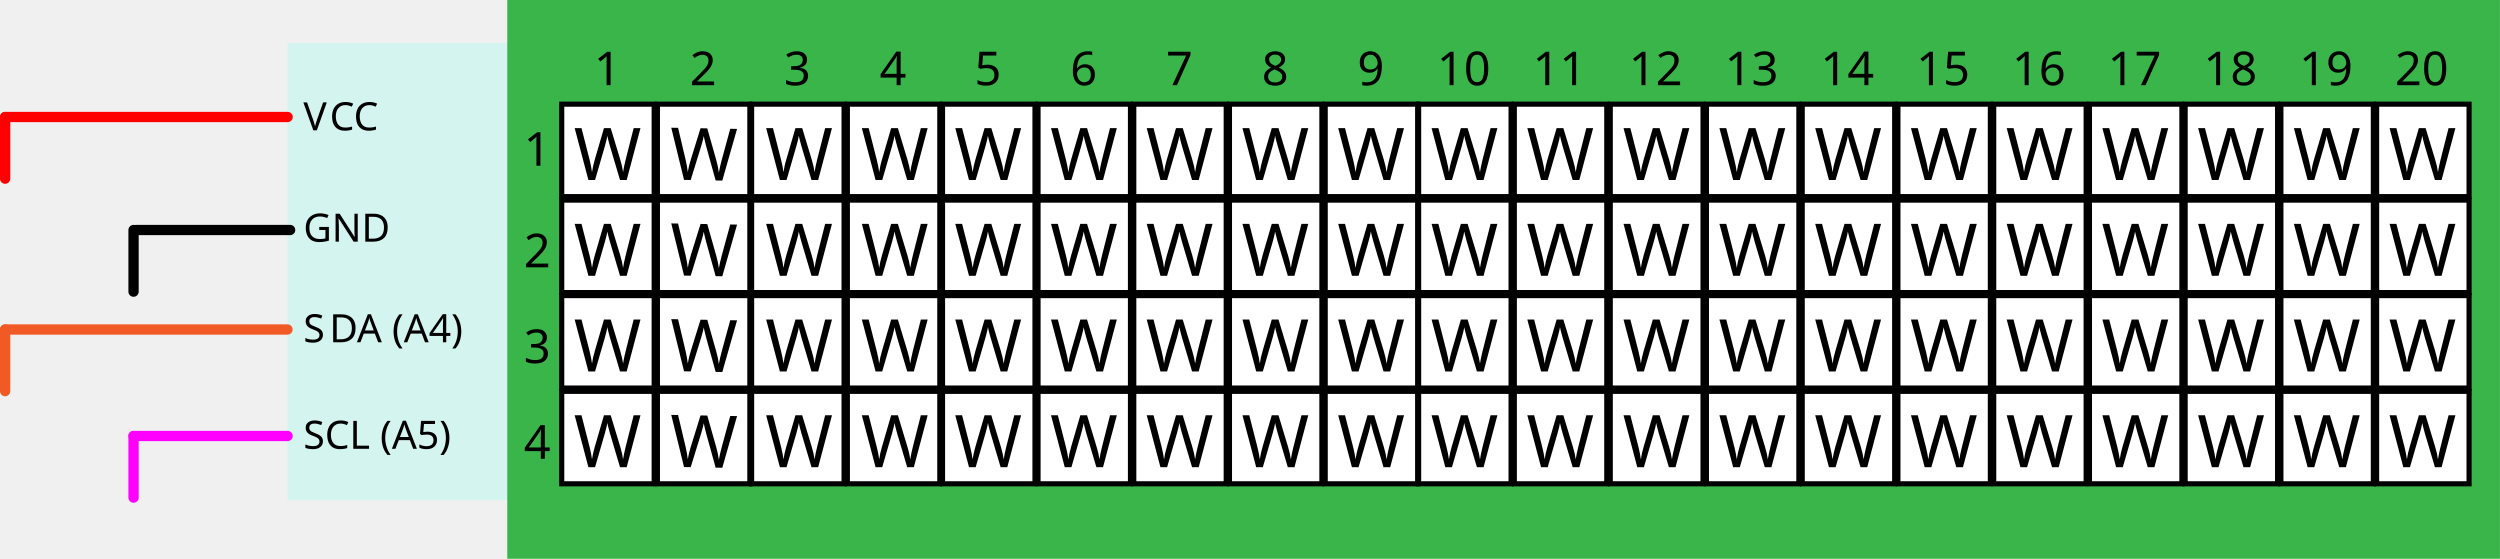
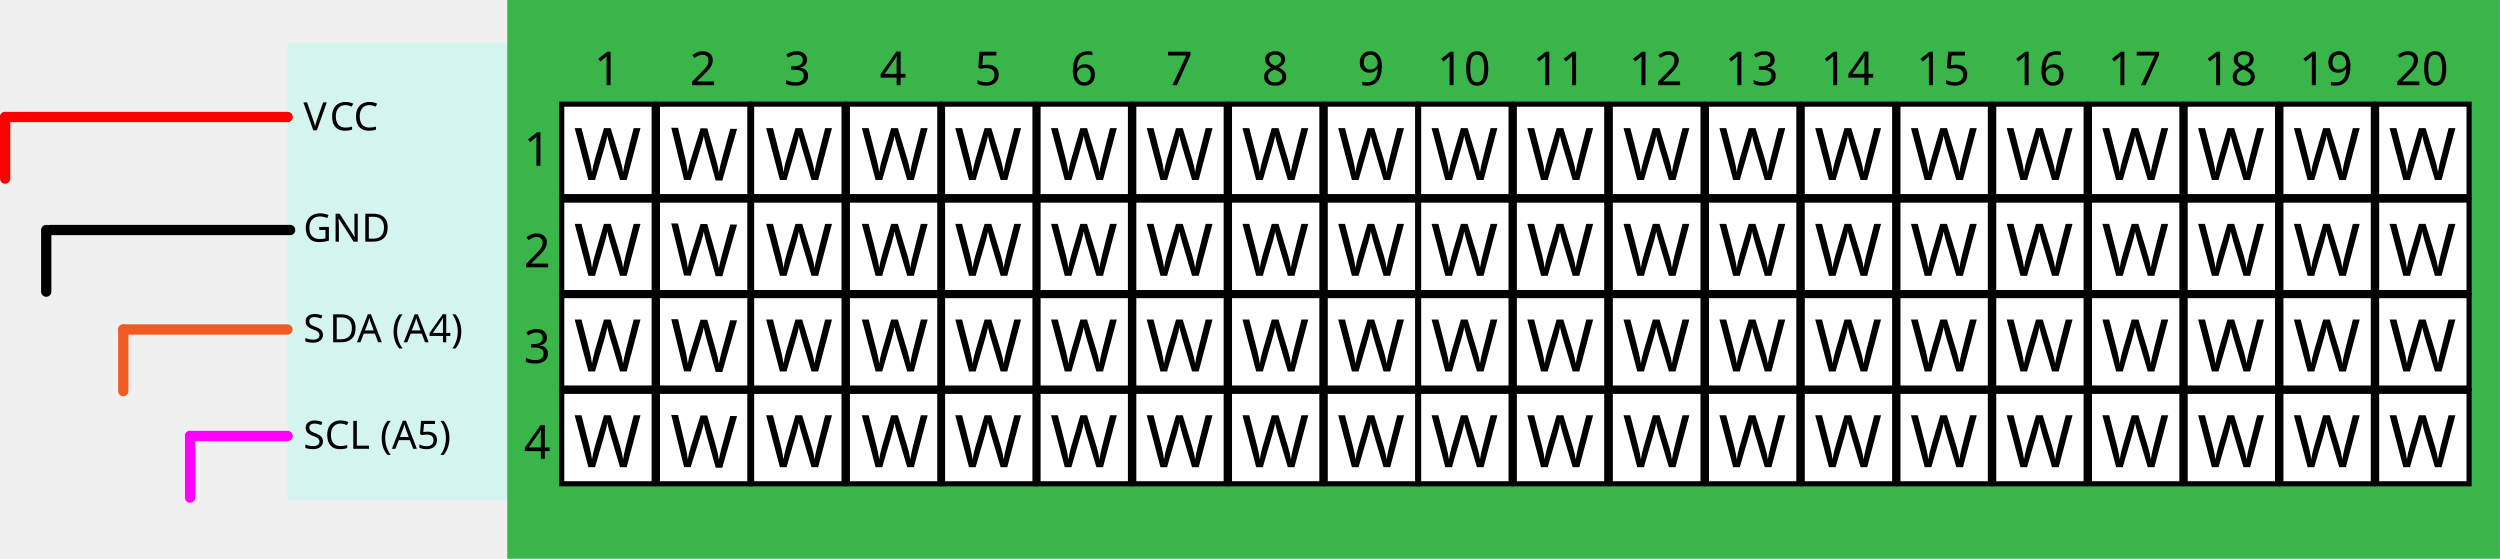
<svg xmlns="http://www.w3.org/2000/svg" width="486.72" height="108.78" viewBox="0 0 486.72 108.78">
  <g id="background">
    <rect id="wire-base" x="55.97" y="8.37" width="42.98" height="89" fill="#d4f4ef" />
    <rect id="base" x="98.76" width="387.95" height="108.78" fill="#39b54a" />
    <text transform="translate(59.06 47.05)" font-size="7.61" font-family="ArialRoundedMTBold, Arial Rounded MT Bold">GND</text>
    <text transform="translate(59.06 66.64)" font-size="7.61" font-family="ArialRoundedMTBold, Arial Rounded MT Bold">S<tspan x="5.07" y="0" letter-spacing="-0.04em">D</tspan>
      <tspan x="10.42" y="0">A (A4)</tspan>
    </text>
    <text transform="translate(59.06 87.37)" font-size="7.61" font-family="ArialRoundedMTBold, Arial Rounded MT Bold">SCL (A5)</text>
    <text transform="translate(59.06 25.37)" font-size="7.61" font-family="ArialRoundedMTBold, Arial Rounded MT Bold">
      <tspan letter-spacing="-0.01em">V</tspan>
      <tspan x="5.13" y="0">CC</tspan>
    </text>
  </g>
  <g id="wires">
-     <line id="SCL" x1="55.99" y1="84.88" x2="25.99" y2="84.88" fill="none" stroke="#f0f" stroke-linecap="round" stroke-miterlimit="10" stroke-width="2" />
    <g id="VCC">
      <line id="VCC_CONNECT" x1="1" y1="22.78" x2="1" y2="34.78" stroke-width="2" stroke="red" stroke-linecap="round" stroke-linejoin="round" fill="none" />
      <line x1="56" y1="22.78" x2="1" y2="22.78" fill="none" stroke="red" stroke-linecap="round" stroke-linejoin="round" stroke-width="2" />
    </g>
    <g id="GND">
-       <line x1="56.49" y1="44.78" x2="26.49" y2="44.78" fill="none" stroke="#000" stroke-linecap="round" stroke-miterlimit="10" stroke-width="2" />
-       <line id="GND_CONNECT" x1="26" y1="44.78" x2="26" y2="56.78" stroke-width="2" stroke="#000" stroke-linecap="round" stroke-linejoin="round" fill="none" />
+       <line x1="56.49" y1="44.78" x2="9.76" y2="44.78" fill="none" stroke="#000" stroke-linecap="round" stroke-miterlimit="10" stroke-width="2" />
+       <line id="GND_CONNECT" x1="9" y1="44.78" x2="9" y2="56.78" stroke-width="2" stroke="#000" stroke-linecap="round" stroke-linejoin="round" fill="none" />
    </g>
    <g id="SDA">
-       <line x1="55.97" y1="64.15" x2="1" y2="64.15" fill="none" stroke="#f15a24" stroke-linecap="round" stroke-miterlimit="10" stroke-width="2" />
-       <line id="SDA_CONNECT" x1="1" y1="64.15" x2="1" y2="76.15" stroke-width="2" stroke="#f15a24" stroke-linecap="round" stroke-linejoin="round" fill="none" />
-     </g>
-     <line x1="26" y1="84.88" x2="26" y2="96.88" fill="none" stroke="#f0f" stroke-linecap="round" stroke-miterlimit="10" stroke-width="2" />
+       <line x1="55.97" y1="64.15" x2="24" y2="64.15" fill="none" stroke="#f15a24" stroke-linecap="round" stroke-miterlimit="10" stroke-width="2" />
+       <line id="SDA_CONNECT" x1="24" y1="64.15" x2="24" y2="76.15" stroke-width="2" stroke="#f15a24" stroke-linecap="round" stroke-linejoin="round" fill="none" />
+     </g>
+     <g id="SCL">
+       <line x1="55.99" y1="84.88" x2="37" y2="84.88" fill="none" stroke="#f0f" stroke-linecap="round" stroke-miterlimit="10" stroke-width="2" />
+       <line id="SCL_CONNECT" x1="37.01" y1="84.88" x2="37.01" y2="96.88" fill="none" stroke="#f0f" stroke-linecap="round" stroke-miterlimit="10" stroke-width="2" />
+     </g>
  </g>
  <g id="col-20">
    <g id="space-20-1">
      <rect x="462.68" y="20.28" width="18.02" height="18.02" fill="#fff" />
      <path d="M485.2,29.32v17h-17v-17h17m1-1h-19v19h19v-19Z" transform="translate(-5 -8.54)" />
    </g>
    <text id="letter-20-1" transform="translate(465.05 35.05)" font-size="14.15" font-family="ArialRoundedMTBold, Arial Rounded MT Bold">W</text>
    <g id="space-20-2">
      <rect x="462.68" y="38.91" width="18.02" height="18.02" fill="#fff" />
      <path d="M485.2,48V65h-17V48h17m1-1h-19V66h19V47Z" transform="translate(-5 -8.54)" />
    </g>
    <text id="letter-20-2" transform="translate(465.05 53.69)" font-size="14.15" font-family="ArialRoundedMTBold, Arial Rounded MT Bold">W</text>
    <g id="space-20-3">
      <rect x="462.68" y="57.55" width="18.02" height="18.02" fill="#fff" />
      <path d="M485.2,66.59v17h-17v-17h17m1-1h-19v19h19v-19Z" transform="translate(-5 -8.54)" />
    </g>
    <text id="letter-20-3" transform="translate(465.05 72.32)" font-size="14.15" font-family="ArialRoundedMTBold, Arial Rounded MT Bold">W</text>
    <g id="space-20-4">
      <rect x="462.68" y="76.19" width="18.02" height="18.02" fill="#fff" />
      <path d="M485.2,85.23v17h-17v-17h17m1-1h-19v19h19v-19Z" transform="translate(-5 -8.54)" />
    </g>
    <text id="letter-20-4" transform="translate(465.05 90.96)" font-size="14.15" font-family="ArialRoundedMTBold, Arial Rounded MT Bold">W</text>
  </g>
  <g id="col-19">
    <g id="space-19-1">
      <rect x="444.05" y="20.28" width="18.02" height="18.02" fill="#fff" />
      <path d="M466.56,29.32v17h-17v-17h17m1-1h-19v19h19v-19Z" transform="translate(-5 -8.54)" />
    </g>
    <text id="letter-19-1" transform="translate(446.42 35.05)" font-size="14.15" font-family="ArialRoundedMTBold, Arial Rounded MT Bold">W</text>
    <g id="space-19-2">
      <rect x="444.05" y="38.91" width="18.02" height="18.02" fill="#fff" />
      <path d="M466.56,48V65h-17V48h17m1-1h-19V66h19V47Z" transform="translate(-5 -8.54)" />
    </g>
    <text id="letter-19-2" transform="translate(446.42 53.69)" font-size="14.15" font-family="ArialRoundedMTBold, Arial Rounded MT Bold">W</text>
    <g id="space-19-3">
      <rect x="444.05" y="57.55" width="18.02" height="18.02" fill="#fff" />
      <path d="M466.56,66.59v17h-17v-17h17m1-1h-19v19h19v-19Z" transform="translate(-5 -8.54)" />
    </g>
    <text id="letter-19-3" transform="translate(446.42 72.32)" font-size="14.15" font-family="ArialRoundedMTBold, Arial Rounded MT Bold">W</text>
    <g id="space-19-4">
      <rect x="444.05" y="76.19" width="18.02" height="18.02" fill="#fff" />
      <path d="M466.56,85.23v17h-17v-17h17m1-1h-19v19h19v-19Z" transform="translate(-5 -8.54)" />
    </g>
    <text id="letter-19-4" transform="translate(446.42 90.96)" font-size="14.15" font-family="ArialRoundedMTBold, Arial Rounded MT Bold">W</text>
  </g>
  <g id="col-18">
    <g id="space-18-1">
      <rect x="425.41" y="20.28" width="18.02" height="18.02" fill="#fff" />
      <path d="M447.92,29.32v17h-17v-17h17m1-1h-19v19h19v-19Z" transform="translate(-5 -8.54)" />
    </g>
    <text id="letter-18-1" transform="translate(427.78 35.05)" font-size="14.15" font-family="ArialRoundedMTBold, Arial Rounded MT Bold">W</text>
    <g id="space-18-2">
      <rect x="425.41" y="38.91" width="18.02" height="18.02" fill="#fff" />
      <path d="M447.92,48V65h-17V48h17m1-1h-19V66h19V47Z" transform="translate(-5 -8.54)" />
    </g>
    <text id="letter-18-2" transform="translate(427.78 53.69)" font-size="14.15" font-family="ArialRoundedMTBold, Arial Rounded MT Bold">W</text>
    <g id="space-18-3">
      <rect x="425.41" y="57.55" width="18.02" height="18.02" fill="#fff" />
      <path d="M447.92,66.59v17h-17v-17h17m1-1h-19v19h19v-19Z" transform="translate(-5 -8.54)" />
    </g>
    <text id="letter-18-3" transform="translate(427.78 72.32)" font-size="14.15" font-family="ArialRoundedMTBold, Arial Rounded MT Bold">W</text>
    <g id="space-18-4">
      <rect x="425.41" y="76.19" width="18.02" height="18.02" fill="#fff" />
      <path d="M447.92,85.23v17h-17v-17h17m1-1h-19v19h19v-19Z" transform="translate(-5 -8.54)" />
    </g>
    <text id="letter-18-4" transform="translate(427.78 90.96)" font-size="14.15" font-family="ArialRoundedMTBold, Arial Rounded MT Bold">W</text>
  </g>
  <g id="col-17">
    <g id="space-17-1">
      <rect x="406.77" y="20.28" width="18.02" height="18.02" fill="#fff" />
      <path d="M429.29,29.32v17h-17v-17h17m1-1h-19v19h19v-19Z" transform="translate(-5 -8.54)" />
    </g>
    <text id="letter-17-1" transform="translate(409.14 35.05)" font-size="14.15" font-family="ArialRoundedMTBold, Arial Rounded MT Bold">W</text>
    <g id="space-17-2">
      <rect x="406.77" y="38.91" width="18.02" height="18.02" fill="#fff" />
      <path d="M429.29,48V65h-17V48h17m1-1h-19V66h19V47Z" transform="translate(-5 -8.54)" />
    </g>
    <text id="letter-17-2" transform="translate(409.14 53.69)" font-size="14.15" font-family="ArialRoundedMTBold, Arial Rounded MT Bold">W</text>
    <g id="space-17-3">
      <rect x="406.77" y="57.55" width="18.02" height="18.02" fill="#fff" />
      <path d="M429.29,66.59v17h-17v-17h17m1-1h-19v19h19v-19Z" transform="translate(-5 -8.54)" />
    </g>
    <text id="letter-17-3" transform="translate(409.14 72.32)" font-size="14.15" font-family="ArialRoundedMTBold, Arial Rounded MT Bold">W</text>
    <g id="space-17-4">
      <rect x="406.77" y="76.19" width="18.02" height="18.02" fill="#fff" />
      <path d="M429.29,85.23v17h-17v-17h17m1-1h-19v19h19v-19Z" transform="translate(-5 -8.54)" />
    </g>
    <text id="letter-17-4" transform="translate(409.14 90.96)" font-size="14.15" font-family="ArialRoundedMTBold, Arial Rounded MT Bold">W</text>
  </g>
  <g id="col-16">
    <g id="space-16-1">
      <rect x="388.14" y="20.28" width="18.02" height="18.02" fill="#fff" />
      <path d="M410.65,29.32v17h-17v-17h17m1-1h-19v19h19v-19Z" transform="translate(-5 -8.54)" />
    </g>
    <text id="letter-16-1" transform="translate(390.51 35.05)" font-size="14.15" font-family="ArialRoundedMTBold, Arial Rounded MT Bold">W</text>
    <g id="space-16-2">
      <rect x="388.14" y="38.91" width="18.02" height="18.02" fill="#fff" />
      <path d="M410.65,48V65h-17V48h17m1-1h-19V66h19V47Z" transform="translate(-5 -8.54)" />
    </g>
    <text id="letter-16-2" transform="translate(390.51 53.69)" font-size="14.15" font-family="ArialRoundedMTBold, Arial Rounded MT Bold">W</text>
    <g id="space-16-3">
      <rect x="388.14" y="57.55" width="18.02" height="18.02" fill="#fff" />
      <path d="M410.65,66.59v17h-17v-17h17m1-1h-19v19h19v-19Z" transform="translate(-5 -8.54)" />
    </g>
    <text id="letter-16-3" transform="translate(390.51 72.32)" font-size="14.15" font-family="ArialRoundedMTBold, Arial Rounded MT Bold">W</text>
    <g id="space-16-4">
      <rect x="388.14" y="76.19" width="18.02" height="18.02" fill="#fff" />
      <path d="M410.65,85.23v17h-17v-17h17m1-1h-19v19h19v-19Z" transform="translate(-5 -8.54)" />
    </g>
    <text id="letter-16-4" transform="translate(390.51 90.96)" font-size="14.15" font-family="ArialRoundedMTBold, Arial Rounded MT Bold">W</text>
  </g>
  <g id="col-15">
    <g id="space-15-1">
      <rect x="369.5" y="20.28" width="18.02" height="18.02" fill="#fff" />
      <path d="M392,29.32v17H375v-17h17m1-1H374v19h19v-19Z" transform="translate(-5 -8.54)" />
    </g>
    <text id="letter-15-1" transform="translate(371.87 35.05)" font-size="14.15" font-family="ArialRoundedMTBold, Arial Rounded MT Bold">W</text>
    <g id="space-15-2">
      <rect x="369.5" y="38.91" width="18.02" height="18.02" fill="#fff" />
      <path d="M392,48V65H375V48h17m1-1H374V66h19V47Z" transform="translate(-5 -8.54)" />
    </g>
    <text id="letter-15-2" transform="translate(371.87 53.69)" font-size="14.15" font-family="ArialRoundedMTBold, Arial Rounded MT Bold">W</text>
    <g id="space-15-3">
      <rect x="369.5" y="57.55" width="18.02" height="18.02" fill="#fff" />
      <path d="M392,66.59v17H375v-17h17m1-1H374v19h19v-19Z" transform="translate(-5 -8.54)" />
    </g>
    <text id="letter-15-3" transform="translate(371.87 72.32)" font-size="14.15" font-family="ArialRoundedMTBold, Arial Rounded MT Bold">W</text>
    <g id="space-15-4">
      <rect x="369.5" y="76.19" width="18.02" height="18.02" fill="#fff" />
      <path d="M392,85.23v17H375v-17h17m1-1H374v19h19v-19Z" transform="translate(-5 -8.54)" />
    </g>
    <text id="letter-15-4" transform="translate(371.87 90.96)" font-size="14.15" font-family="ArialRoundedMTBold, Arial Rounded MT Bold">W</text>
  </g>
  <g id="col-14">
    <g id="space-14-1">
      <rect x="350.86" y="20.28" width="18.02" height="18.02" fill="#fff" />
      <path d="M373.37,29.32v17h-17v-17h17m1-1h-19v19h19v-19Z" transform="translate(-5 -8.54)" />
    </g>
    <text id="letter-14-1" transform="translate(353.23 35.05)" font-size="14.15" font-family="ArialRoundedMTBold, Arial Rounded MT Bold">W</text>
    <g id="space-14-2">
      <rect x="350.86" y="38.91" width="18.02" height="18.02" fill="#fff" />
      <path d="M373.37,48V65h-17V48h17m1-1h-19V66h19V47Z" transform="translate(-5 -8.54)" />
    </g>
    <text id="letter-14-2" transform="translate(353.23 53.69)" font-size="14.15" font-family="ArialRoundedMTBold, Arial Rounded MT Bold">W</text>
    <g id="space-14-3">
      <rect x="350.86" y="57.55" width="18.02" height="18.02" fill="#fff" />
      <path d="M373.37,66.59v17h-17v-17h17m1-1h-19v19h19v-19Z" transform="translate(-5 -8.54)" />
    </g>
    <text id="letter-14-3" transform="translate(353.23 72.32)" font-size="14.15" font-family="ArialRoundedMTBold, Arial Rounded MT Bold">W</text>
    <g id="space-14-4">
      <rect x="350.86" y="76.19" width="18.02" height="18.02" fill="#fff" />
      <path d="M373.37,85.23v17h-17v-17h17m1-1h-19v19h19v-19Z" transform="translate(-5 -8.54)" />
    </g>
    <text id="letter-14-4" transform="translate(353.23 90.96)" font-size="14.15" font-family="ArialRoundedMTBold, Arial Rounded MT Bold">W</text>
  </g>
  <g id="col-13">
    <g id="space-13-1">
      <rect x="332.21" y="20.28" width="18.02" height="18.02" fill="#fff" />
      <path d="M354.72,29.32v17h-17v-17h17m1-1h-19v19h19v-19Z" transform="translate(-5 -8.54)" />
    </g>
    <text id="letter-13-1" transform="translate(334.58 35.05)" font-size="14.15" font-family="ArialRoundedMTBold, Arial Rounded MT Bold">W</text>
    <g id="space-13-2">
      <rect x="332.21" y="38.91" width="18.02" height="18.02" fill="#fff" />
      <path d="M354.72,48V65h-17V48h17m1-1h-19V66h19V47Z" transform="translate(-5 -8.54)" />
    </g>
    <text id="letter-13-2" transform="translate(334.58 53.69)" font-size="14.15" font-family="ArialRoundedMTBold, Arial Rounded MT Bold">W</text>
    <g id="space-13-3">
      <rect x="332.21" y="57.55" width="18.02" height="18.02" fill="#fff" />
      <path d="M354.72,66.59v17h-17v-17h17m1-1h-19v19h19v-19Z" transform="translate(-5 -8.54)" />
    </g>
    <text id="letter-13-3" transform="translate(334.58 72.32)" font-size="14.15" font-family="ArialRoundedMTBold, Arial Rounded MT Bold">W</text>
    <g id="space-13-4">
      <rect x="332.21" y="76.19" width="18.02" height="18.02" fill="#fff" />
      <path d="M354.72,85.23v17h-17v-17h17m1-1h-19v19h19v-19Z" transform="translate(-5 -8.54)" />
    </g>
    <text id="letter-13-4" transform="translate(334.58 90.96)" font-size="14.15" font-family="ArialRoundedMTBold, Arial Rounded MT Bold">W</text>
  </g>
  <g id="col-12">
    <g id="space-12-1">
      <rect x="313.54" y="20.28" width="18.02" height="18.02" fill="#fff" />
      <path d="M336.06,29.32v17H319v-17h17m1-1H318v19h19v-19Z" transform="translate(-5 -8.54)" />
    </g>
    <text id="letter-12-1" transform="translate(315.91 35.05)" font-size="14.15" font-family="ArialRoundedMTBold, Arial Rounded MT Bold">W</text>
    <g id="space-12-2">
      <rect x="313.54" y="38.91" width="18.02" height="18.02" fill="#fff" />
      <path d="M336.06,48V65H319V48h17m1-1H318V66h19V47Z" transform="translate(-5 -8.54)" />
    </g>
    <text id="letter-12-2" transform="translate(315.91 53.69)" font-size="14.15" font-family="ArialRoundedMTBold, Arial Rounded MT Bold">W</text>
    <g id="space-12-3">
      <rect x="313.54" y="57.55" width="18.02" height="18.02" fill="#fff" />
      <path d="M336.06,66.59v17H319v-17h17m1-1H318v19h19v-19Z" transform="translate(-5 -8.54)" />
    </g>
    <text id="letter-12-3" transform="translate(315.91 72.32)" font-size="14.15" font-family="ArialRoundedMTBold, Arial Rounded MT Bold">W</text>
    <g id="space-12-4">
      <rect x="313.54" y="76.19" width="18.02" height="18.02" fill="#fff" />
      <path d="M336.06,85.23v17H319v-17h17m1-1H318v19h19v-19Z" transform="translate(-5 -8.54)" />
    </g>
    <text id="letter-12-4" transform="translate(315.91 90.96)" font-size="14.15" font-family="ArialRoundedMTBold, Arial Rounded MT Bold">W</text>
  </g>
  <g id="col-11">
    <g id="space-11-1">
      <rect x="294.81" y="20.28" width="18.02" height="18.02" fill="#fff" />
      <path d="M317.32,29.32v17h-17v-17h17m1-1h-19v19h19v-19Z" transform="translate(-5 -8.54)" />
    </g>
    <text id="letter-11-1" transform="translate(297.18 35.05)" font-size="14.15" font-family="ArialRoundedMTBold, Arial Rounded MT Bold">W</text>
    <g id="space-11-2">
      <rect x="294.81" y="38.91" width="18.02" height="18.02" fill="#fff" />
      <path d="M317.32,48V65h-17V48h17m1-1h-19V66h19V47Z" transform="translate(-5 -8.54)" />
    </g>
    <text id="letter-11-2" transform="translate(297.18 53.69)" font-size="14.15" font-family="ArialRoundedMTBold, Arial Rounded MT Bold">W</text>
    <g id="space-11-3">
      <rect x="294.81" y="57.55" width="18.02" height="18.02" fill="#fff" />
      <path d="M317.32,66.59v17h-17v-17h17m1-1h-19v19h19v-19Z" transform="translate(-5 -8.54)" />
    </g>
    <text id="letter-11-3" transform="translate(297.18 72.32)" font-size="14.15" font-family="ArialRoundedMTBold, Arial Rounded MT Bold">W</text>
    <g id="space-11-4">
      <rect x="294.81" y="76.19" width="18.02" height="18.02" fill="#fff" />
      <path d="M317.32,85.23v17h-17v-17h17m1-1h-19v19h19v-19Z" transform="translate(-5 -8.54)" />
    </g>
    <text id="letter-11-4" transform="translate(297.18 90.96)" font-size="14.15" font-family="ArialRoundedMTBold, Arial Rounded MT Bold">W</text>
  </g>
  <g id="col-10">
    <g id="space-10-1">
      <rect x="276.17" y="20.28" width="18.02" height="18.02" fill="#fff" />
      <path d="M298.69,29.32v17h-17v-17h17m1-1h-19v19h19v-19Z" transform="translate(-5 -8.54)" />
    </g>
    <text id="letter-10-1" transform="translate(278.54 35.05)" font-size="14.15" font-family="ArialRoundedMTBold, Arial Rounded MT Bold">W</text>
    <g id="space-10-2">
      <rect x="276.17" y="38.91" width="18.02" height="18.02" fill="#fff" />
      <path d="M298.69,48V65h-17V48h17m1-1h-19V66h19V47Z" transform="translate(-5 -8.54)" />
    </g>
    <text id="letter-10-2" transform="translate(278.54 53.69)" font-size="14.15" font-family="ArialRoundedMTBold, Arial Rounded MT Bold">W</text>
    <g id="space-10-3">
      <rect x="276.17" y="57.55" width="18.02" height="18.02" fill="#fff" />
      <path d="M298.69,66.59v17h-17v-17h17m1-1h-19v19h19v-19Z" transform="translate(-5 -8.54)" />
    </g>
    <text id="letter-10-3" transform="translate(278.54 72.32)" font-size="14.15" font-family="ArialRoundedMTBold, Arial Rounded MT Bold">W</text>
    <g id="space-10-4">
      <rect x="276.17" y="76.19" width="18.02" height="18.02" fill="#fff" />
      <path d="M298.69,85.23v17h-17v-17h17m1-1h-19v19h19v-19Z" transform="translate(-5 -8.54)" />
    </g>
    <text id="letter-10-4" transform="translate(278.54 90.96)" font-size="14.15" font-family="ArialRoundedMTBold, Arial Rounded MT Bold">W</text>
  </g>
  <g id="col-9">
    <g id="space-9-1">
      <rect x="257.99" y="20.28" width="18.02" height="18.02" fill="#fff" />
      <path d="M280.5,29.32v17h-17v-17h17m1-1h-19v19h19v-19Z" transform="translate(-5 -8.54)" />
    </g>
    <text id="letter-9-1" transform="translate(260.36 35.05)" font-size="14.15" font-family="ArialRoundedMTBold, Arial Rounded MT Bold">W</text>
    <g id="space-9-2">
      <rect x="257.99" y="38.91" width="18.02" height="18.02" fill="#fff" />
      <path d="M280.5,48V65h-17V48h17m1-1h-19V66h19V47Z" transform="translate(-5 -8.54)" />
    </g>
    <text id="letter-9-2" transform="translate(260.36 53.69)" font-size="14.15" font-family="ArialRoundedMTBold, Arial Rounded MT Bold">W</text>
    <g id="space-9-3">
      <rect x="257.99" y="57.55" width="18.02" height="18.02" fill="#fff" />
      <path d="M280.5,66.59v17h-17v-17h17m1-1h-19v19h19v-19Z" transform="translate(-5 -8.54)" />
    </g>
    <text id="letter-9-3" transform="translate(260.36 72.32)" font-size="14.15" font-family="ArialRoundedMTBold, Arial Rounded MT Bold">W</text>
    <g id="space-9-4">
      <rect x="257.99" y="76.19" width="18.02" height="18.02" fill="#fff" />
      <path d="M280.5,85.23v17h-17v-17h17m1-1h-19v19h19v-19Z" transform="translate(-5 -8.54)" />
    </g>
    <text id="letter-9-4" transform="translate(260.36 90.96)" font-size="14.15" font-family="ArialRoundedMTBold, Arial Rounded MT Bold">W</text>
  </g>
  <g id="col-8">
    <g id="space-8-1">
      <rect x="239.35" y="20.28" width="18.02" height="18.02" fill="#fff" />
      <path d="M261.86,29.32v17h-17v-17h17m1-1h-19v19h19v-19Z" transform="translate(-5 -8.54)" />
    </g>
    <text id="letter-8-1" transform="translate(241.72 35.05)" font-size="14.15" font-family="ArialRoundedMTBold, Arial Rounded MT Bold">W</text>
    <g id="space-8-2">
      <rect x="239.35" y="38.91" width="18.02" height="18.02" fill="#fff" />
      <path d="M261.86,48V65h-17V48h17m1-1h-19V66h19V47Z" transform="translate(-5 -8.54)" />
    </g>
    <text id="letter-8-2" transform="translate(241.72 53.69)" font-size="14.15" font-family="ArialRoundedMTBold, Arial Rounded MT Bold">W</text>
    <g id="space-8-3">
      <rect x="239.35" y="57.55" width="18.02" height="18.02" fill="#fff" />
      <path d="M261.86,66.59v17h-17v-17h17m1-1h-19v19h19v-19Z" transform="translate(-5 -8.54)" />
    </g>
    <text id="letter-8-3" transform="translate(241.72 72.32)" font-size="14.15" font-family="ArialRoundedMTBold, Arial Rounded MT Bold">W</text>
    <g id="space-8-4">
      <rect x="239.35" y="76.19" width="18.02" height="18.02" fill="#fff" />
      <path d="M261.86,85.23v17h-17v-17h17m1-1h-19v19h19v-19Z" transform="translate(-5 -8.54)" />
    </g>
    <text id="letter-8-4" transform="translate(241.72 90.96)" font-size="14.15" font-family="ArialRoundedMTBold, Arial Rounded MT Bold">W</text>
  </g>
  <g id="col-7">
    <g id="space-7-1">
      <rect x="220.71" y="20.28" width="18.02" height="18.02" fill="#fff" />
      <path d="M243.23,29.32v17h-17v-17h17m1-1h-19v19h19v-19Z" transform="translate(-5 -8.54)" />
    </g>
    <text id="letter-7-1" transform="translate(223.08 35.05)" font-size="14.15" font-family="ArialRoundedMTBold, Arial Rounded MT Bold">W</text>
    <g id="space-7-2">
      <rect x="220.71" y="38.91" width="18.02" height="18.02" fill="#fff" />
      <path d="M243.23,48V65h-17V48h17m1-1h-19V66h19V47Z" transform="translate(-5 -8.54)" />
    </g>
    <text id="letter-7-2" transform="translate(223.08 53.69)" font-size="14.15" font-family="ArialRoundedMTBold, Arial Rounded MT Bold">W</text>
    <g id="space-7-3">
      <rect x="220.71" y="57.55" width="18.02" height="18.02" fill="#fff" />
      <path d="M243.23,66.59v17h-17v-17h17m1-1h-19v19h19v-19Z" transform="translate(-5 -8.54)" />
    </g>
    <text id="letter-7-3" transform="translate(223.08 72.32)" font-size="14.15" font-family="ArialRoundedMTBold, Arial Rounded MT Bold">W</text>
    <g id="space-7-4">
      <rect x="220.71" y="76.19" width="18.02" height="18.02" fill="#fff" />
      <path d="M243.23,85.23v17h-17v-17h17m1-1h-19v19h19v-19Z" transform="translate(-5 -8.54)" />
    </g>
    <text id="letter-7-4" transform="translate(223.08 90.96)" font-size="14.15" font-family="ArialRoundedMTBold, Arial Rounded MT Bold">W</text>
  </g>
  <g id="col-6">
    <g id="space-6-1">
      <rect x="202.08" y="20.28" width="18.02" height="18.02" fill="#fff" />
      <path d="M224.59,29.32v17h-17v-17h17m1-1h-19v19h19v-19Z" transform="translate(-5 -8.54)" />
    </g>
    <text id="letter-6-1" transform="translate(204.45 35.05)" font-size="14.15" font-family="ArialRoundedMTBold, Arial Rounded MT Bold">W</text>
    <g id="space-6-2">
      <rect x="202.08" y="38.91" width="18.02" height="18.02" fill="#fff" />
      <path d="M224.59,48V65h-17V48h17m1-1h-19V66h19V47Z" transform="translate(-5 -8.54)" />
    </g>
    <text id="letter-6-2" transform="translate(204.45 53.69)" font-size="14.15" font-family="ArialRoundedMTBold, Arial Rounded MT Bold">W</text>
    <g id="space-6-3">
      <rect x="202.08" y="57.55" width="18.02" height="18.02" fill="#fff" />
      <path d="M224.59,66.59v17h-17v-17h17m1-1h-19v19h19v-19Z" transform="translate(-5 -8.54)" />
    </g>
    <text id="letter-6-3" transform="translate(204.45 72.32)" font-size="14.15" font-family="ArialRoundedMTBold, Arial Rounded MT Bold">W</text>
    <g id="space-6-4">
      <rect x="202.08" y="76.19" width="18.02" height="18.02" fill="#fff" />
      <path d="M224.59,85.23v17h-17v-17h17m1-1h-19v19h19v-19Z" transform="translate(-5 -8.54)" />
    </g>
    <text id="letter-6-4" transform="translate(204.45 90.96)" font-size="14.15" font-family="ArialRoundedMTBold, Arial Rounded MT Bold">W</text>
  </g>
  <g id="col-5">
    <g id="space-5-1">
      <rect x="183.44" y="20.28" width="18.02" height="18.02" fill="#fff" />
      <path d="M206,29.32v17h-17v-17h17m1-1h-19v19h19v-19Z" transform="translate(-5 -8.54)" />
    </g>
    <text id="letter-5-1" transform="translate(185.81 35.05)" font-size="14.15" font-family="ArialRoundedMTBold, Arial Rounded MT Bold">W</text>
    <g id="space-5-2">
      <rect x="183.44" y="38.91" width="18.02" height="18.02" fill="#fff" />
      <path d="M206,48V65h-17V48h17m1-1h-19V66h19V47Z" transform="translate(-5 -8.54)" />
    </g>
    <text id="letter-5-2" transform="translate(185.81 53.69)" font-size="14.15" font-family="ArialRoundedMTBold, Arial Rounded MT Bold">W</text>
    <g id="space-5-3">
      <rect x="183.44" y="57.55" width="18.02" height="18.02" fill="#fff" />
      <path d="M206,66.59v17h-17v-17h17m1-1h-19v19h19v-19Z" transform="translate(-5 -8.54)" />
    </g>
    <text id="letter-5-3" transform="translate(185.81 72.32)" font-size="14.15" font-family="ArialRoundedMTBold, Arial Rounded MT Bold">W</text>
    <g id="space-5-4">
      <rect x="183.44" y="76.19" width="18.02" height="18.02" fill="#fff" />
      <path d="M206,85.23v17h-17v-17h17m1-1h-19v19h19v-19Z" transform="translate(-5 -8.54)" />
    </g>
    <text id="letter-5-4" transform="translate(185.81 90.96)" font-size="14.15" font-family="ArialRoundedMTBold, Arial Rounded MT Bold">W</text>
  </g>
  <g id="col-4">
    <g id="space-4-1">
      <rect x="164.96" y="20.28" width="18.02" height="18.02" fill="#fff" />
      <path d="M187.47,29.32v17h-17v-17h17m1-1h-19v19h19v-19Z" transform="translate(-5 -8.54)" />
    </g>
    <text id="letter-4-1" transform="translate(167.62 35.05)" font-size="14.15" font-family="ArialRoundedMTBold, Arial Rounded MT Bold">W</text>
    <g id="space-4-2">
      <rect x="164.96" y="38.91" width="18.02" height="18.02" fill="#fff" />
      <path d="M187.47,48V65h-17V48h17m1-1h-19V66h19V47Z" transform="translate(-5 -8.54)" />
    </g>
    <text id="letter-4-2" transform="translate(167.62 53.69)" font-size="14.15" font-family="ArialRoundedMTBold, Arial Rounded MT Bold">W</text>
    <g id="space-4-3">
      <rect x="164.96" y="57.55" width="18.02" height="18.02" fill="#fff" />
      <path d="M187.47,66.59v17h-17v-17h17m1-1h-19v19h19v-19Z" transform="translate(-5 -8.54)" />
    </g>
    <text id="letter-4-3" transform="translate(167.62 72.32)" font-size="14.15" font-family="ArialRoundedMTBold, Arial Rounded MT Bold">W</text>
    <g id="space-4-4">
      <rect x="164.96" y="76.19" width="18.02" height="18.02" fill="#fff" />
      <path d="M187.47,85.23v17h-17v-17h17m1-1h-19v19h19v-19Z" transform="translate(-5 -8.54)" />
    </g>
    <text id="letter-4-4" transform="translate(167.62 90.96)" font-size="14.15" font-family="ArialRoundedMTBold, Arial Rounded MT Bold">W</text>
  </g>
  <g id="col-3">
    <g id="space-3-1">
      <rect x="146.32" y="20.28" width="18.02" height="18.02" fill="#fff" />
      <path d="M168.83,29.32v17h-17v-17h17m1-1h-19v19h19v-19Z" transform="translate(-5 -8.54)" />
    </g>
    <text id="letter-3-1" transform="translate(148.99 35.05)" font-size="14.15" font-family="ArialRoundedMTBold, Arial Rounded MT Bold">W</text>
    <g id="space-3-2">
      <rect x="146.32" y="38.91" width="18.02" height="18.02" fill="#fff" />
      <path d="M168.83,48V65h-17V48h17m1-1h-19V66h19V47Z" transform="translate(-5 -8.54)" />
    </g>
    <text id="letter-3-2" transform="translate(148.99 53.69)" font-size="14.15" font-family="ArialRoundedMTBold, Arial Rounded MT Bold">W</text>
    <g id="space-3-3">
      <rect x="146.32" y="57.55" width="18.02" height="18.02" fill="#fff" />
      <path d="M168.83,66.59v17h-17v-17h17m1-1h-19v19h19v-19Z" transform="translate(-5 -8.54)" />
    </g>
    <text id="letter-3-3" transform="translate(148.99 72.32)" font-size="14.15" font-family="ArialRoundedMTBold, Arial Rounded MT Bold">W</text>
    <g id="space-3-4">
      <rect x="146.32" y="76.19" width="18.02" height="18.02" fill="#fff" />
      <path d="M168.83,85.23v17h-17v-17h17m1-1h-19v19h19v-19Z" transform="translate(-5 -8.54)" />
    </g>
    <text id="letter-3-4" transform="translate(148.99 90.96)" font-size="14.15" font-family="ArialRoundedMTBold, Arial Rounded MT Bold">W</text>
  </g>
  <g id="col-2">
    <g id="space-2-1">
      <rect x="127.98" y="20.28" width="18.02" height="18.02" fill="#fff" />
      <path d="M150.49,29.32v17h-17v-17h17m1-1h-19v19h19v-19Z" transform="translate(-5 -8.54)" />
    </g>
    <text id="letter-2-1" transform="translate(130.33 34.97) rotate(1.04)" font-size="14.15" font-family="ArialRoundedMTBold, Arial Rounded MT Bold">W</text>
    <g id="space-2-2">
      <rect x="127.98" y="38.91" width="18.02" height="18.02" fill="#fff" />
      <path d="M150.49,48V65h-17V48h17m1-1h-19V66h19V47Z" transform="translate(-5 -8.54)" />
    </g>
    <text id="letter-2-2" transform="translate(130.33 53.6) rotate(1.04)" font-size="14.15" font-family="ArialRoundedMTBold, Arial Rounded MT Bold">W</text>
    <g id="space-2-3">
      <rect x="127.98" y="57.55" width="18.02" height="18.02" fill="#fff" />
      <path d="M150.49,66.59v17h-17v-17h17m1-1h-19v19h19v-19Z" transform="translate(-5 -8.54)" />
    </g>
    <text id="letter-2-3" transform="translate(130.33 72.24) rotate(1.04)" font-size="14.15" font-family="ArialRoundedMTBold, Arial Rounded MT Bold">W</text>
    <g id="space-2-4">
      <rect x="127.98" y="76.19" width="18.02" height="18.02" fill="#fff" />
      <path d="M150.49,85.23v17h-17v-17h17m1-1h-19v19h19v-19Z" transform="translate(-5 -8.54)" />
    </g>
    <text id="letter-2-4" transform="translate(130.33 90.88) rotate(1.04)" font-size="14.15" font-family="ArialRoundedMTBold, Arial Rounded MT Bold">W</text>
  </g>
  <g id="col-1">
    <g id="space-1-1">
      <rect x="109.34" y="20.28" width="18.02" height="18.02" fill="#fff" />
      <path d="M131.86,29.32v17h-17v-17h17m1-1h-19v19h19v-19Z" transform="translate(-5 -8.54)" />
    </g>
    <text id="letter-1-1" transform="translate(111.71 35.05)" font-size="14.15" font-family="ArialRoundedMTBold, Arial Rounded MT Bold">W</text>
    <g id="space-1-2">
      <rect x="109.34" y="38.91" width="18.02" height="18.02" fill="#fff" />
      <path d="M131.86,48V65h-17V48h17m1-1h-19V66h19V47Z" transform="translate(-5 -8.54)" />
    </g>
    <text id="letter-1-2" transform="translate(111.71 53.69)" font-size="14.15" font-family="ArialRoundedMTBold, Arial Rounded MT Bold">W</text>
    <g id="space-1-3">
      <rect x="109.34" y="57.55" width="18.02" height="18.02" fill="#fff" />
      <path d="M131.86,66.59v17h-17v-17h17m1-1h-19v19h19v-19Z" transform="translate(-5 -8.54)" />
    </g>
    <text id="letter-1-3" transform="translate(111.71 72.32)" font-size="14.15" font-family="ArialRoundedMTBold, Arial Rounded MT Bold">W</text>
    <g id="space-1-4">
      <rect x="109.34" y="76.19" width="18.02" height="18.02" fill="#fff" />
      <path d="M131.86,85.23v17h-17v-17h17m1-1h-19v19h19v-19Z" transform="translate(-5 -8.54)" />
    </g>
    <text id="letter-1-4" transform="translate(111.71 90.96)" font-size="14.15" font-family="ArialRoundedMTBold, Arial Rounded MT Bold">W</text>
  </g>
  <g id="row">
    <text id="num-row-2" transform="translate(101.98 32.27)" font-size="9.13" font-family="ArialRoundedMTBold, Arial Rounded MT Bold">1</text>
    <text id="num-row-2-2" data-name="num-row-2" transform="translate(101.98 52.05)" font-size="9.13" font-family="ArialRoundedMTBold, Arial Rounded MT Bold">2</text>
    <text id="num-row-3" transform="translate(101.98 70.68)" font-size="9.13" font-family="ArialRoundedMTBold, Arial Rounded MT Bold">3</text>
    <text id="num-row-4" transform="translate(101.98 89.32)" font-size="9.13" font-family="ArialRoundedMTBold, Arial Rounded MT Bold">4</text>
  </g>
  <g id="coloumns">
    <text id="num-col-1" transform="translate(115.64 16.59)" font-size="9.13" font-family="ArialRoundedMTBold, Arial Rounded MT Bold">1</text>
    <text id="num-col-2" transform="translate(134.28 16.59)" font-size="9.13" font-family="ArialRoundedMTBold, Arial Rounded MT Bold">2</text>
    <text id="num-col-3" transform="translate(152.62 16.59)" font-size="9.13" font-family="ArialRoundedMTBold, Arial Rounded MT Bold">3</text>
    <text id="num-col-4" transform="translate(171.25 16.59)" font-size="9.13" font-family="ArialRoundedMTBold, Arial Rounded MT Bold">4</text>
    <text id="num-col-5" transform="translate(189.73 16.59)" font-size="9.13" font-family="ArialRoundedMTBold, Arial Rounded MT Bold">5</text>
    <text id="num-col-6" transform="translate(208.37 16.59)" font-size="9.13" font-family="ArialRoundedMTBold, Arial Rounded MT Bold">6</text>
    <text id="num-col-7" transform="translate(227.01 16.59)" font-size="9.13" font-family="ArialRoundedMTBold, Arial Rounded MT Bold">7</text>
    <text id="num-col-8" transform="translate(245.65 16.59)" font-size="9.13" font-family="ArialRoundedMTBold, Arial Rounded MT Bold">8</text>
    <text id="num-col-9" transform="translate(264.28 16.59)" font-size="9.13" font-family="ArialRoundedMTBold, Arial Rounded MT Bold">9</text>
    <text id="num-col-10" transform="translate(279.76 16.59)" font-size="9.13" font-family="ArialRoundedMTBold, Arial Rounded MT Bold">10</text>
    <text id="num-col-11" transform="translate(298.39 16.59)" font-size="9.13" font-family="ArialRoundedMTBold, Arial Rounded MT Bold">11</text>
    <text id="num-col-12" transform="translate(317.12 16.59)" font-size="9.13" font-family="ArialRoundedMTBold, Arial Rounded MT Bold">12</text>
    <text id="num-col-13" transform="translate(335.79 16.59)" font-size="9.13" font-family="ArialRoundedMTBold, Arial Rounded MT Bold">13</text>
    <text id="num-col-14" transform="translate(354.44 16.59)" font-size="9.13" font-family="ArialRoundedMTBold, Arial Rounded MT Bold">14</text>
    <text id="num-col-15" transform="translate(373.08 16.59)" font-size="9.13" font-family="ArialRoundedMTBold, Arial Rounded MT Bold">15</text>
    <text id="num-col-16" transform="translate(391.72 16.59)" font-size="9.13" font-family="ArialRoundedMTBold, Arial Rounded MT Bold">16</text>
    <text id="num-col-17" transform="translate(410.36 16.59)" font-size="9.13" font-family="ArialRoundedMTBold, Arial Rounded MT Bold">17</text>
    <text id="num-col-18" transform="translate(429 16.59)" font-size="9.13" font-family="ArialRoundedMTBold, Arial Rounded MT Bold">18</text>
    <text id="num-col-19" transform="translate(447.63 16.59)" font-size="9.13" font-family="ArialRoundedMTBold, Arial Rounded MT Bold">19</text>
    <text id="num-col-20" transform="translate(466.27 16.59)" font-size="9.13" font-family="ArialRoundedMTBold, Arial Rounded MT Bold">20</text>
  </g>
</svg>
